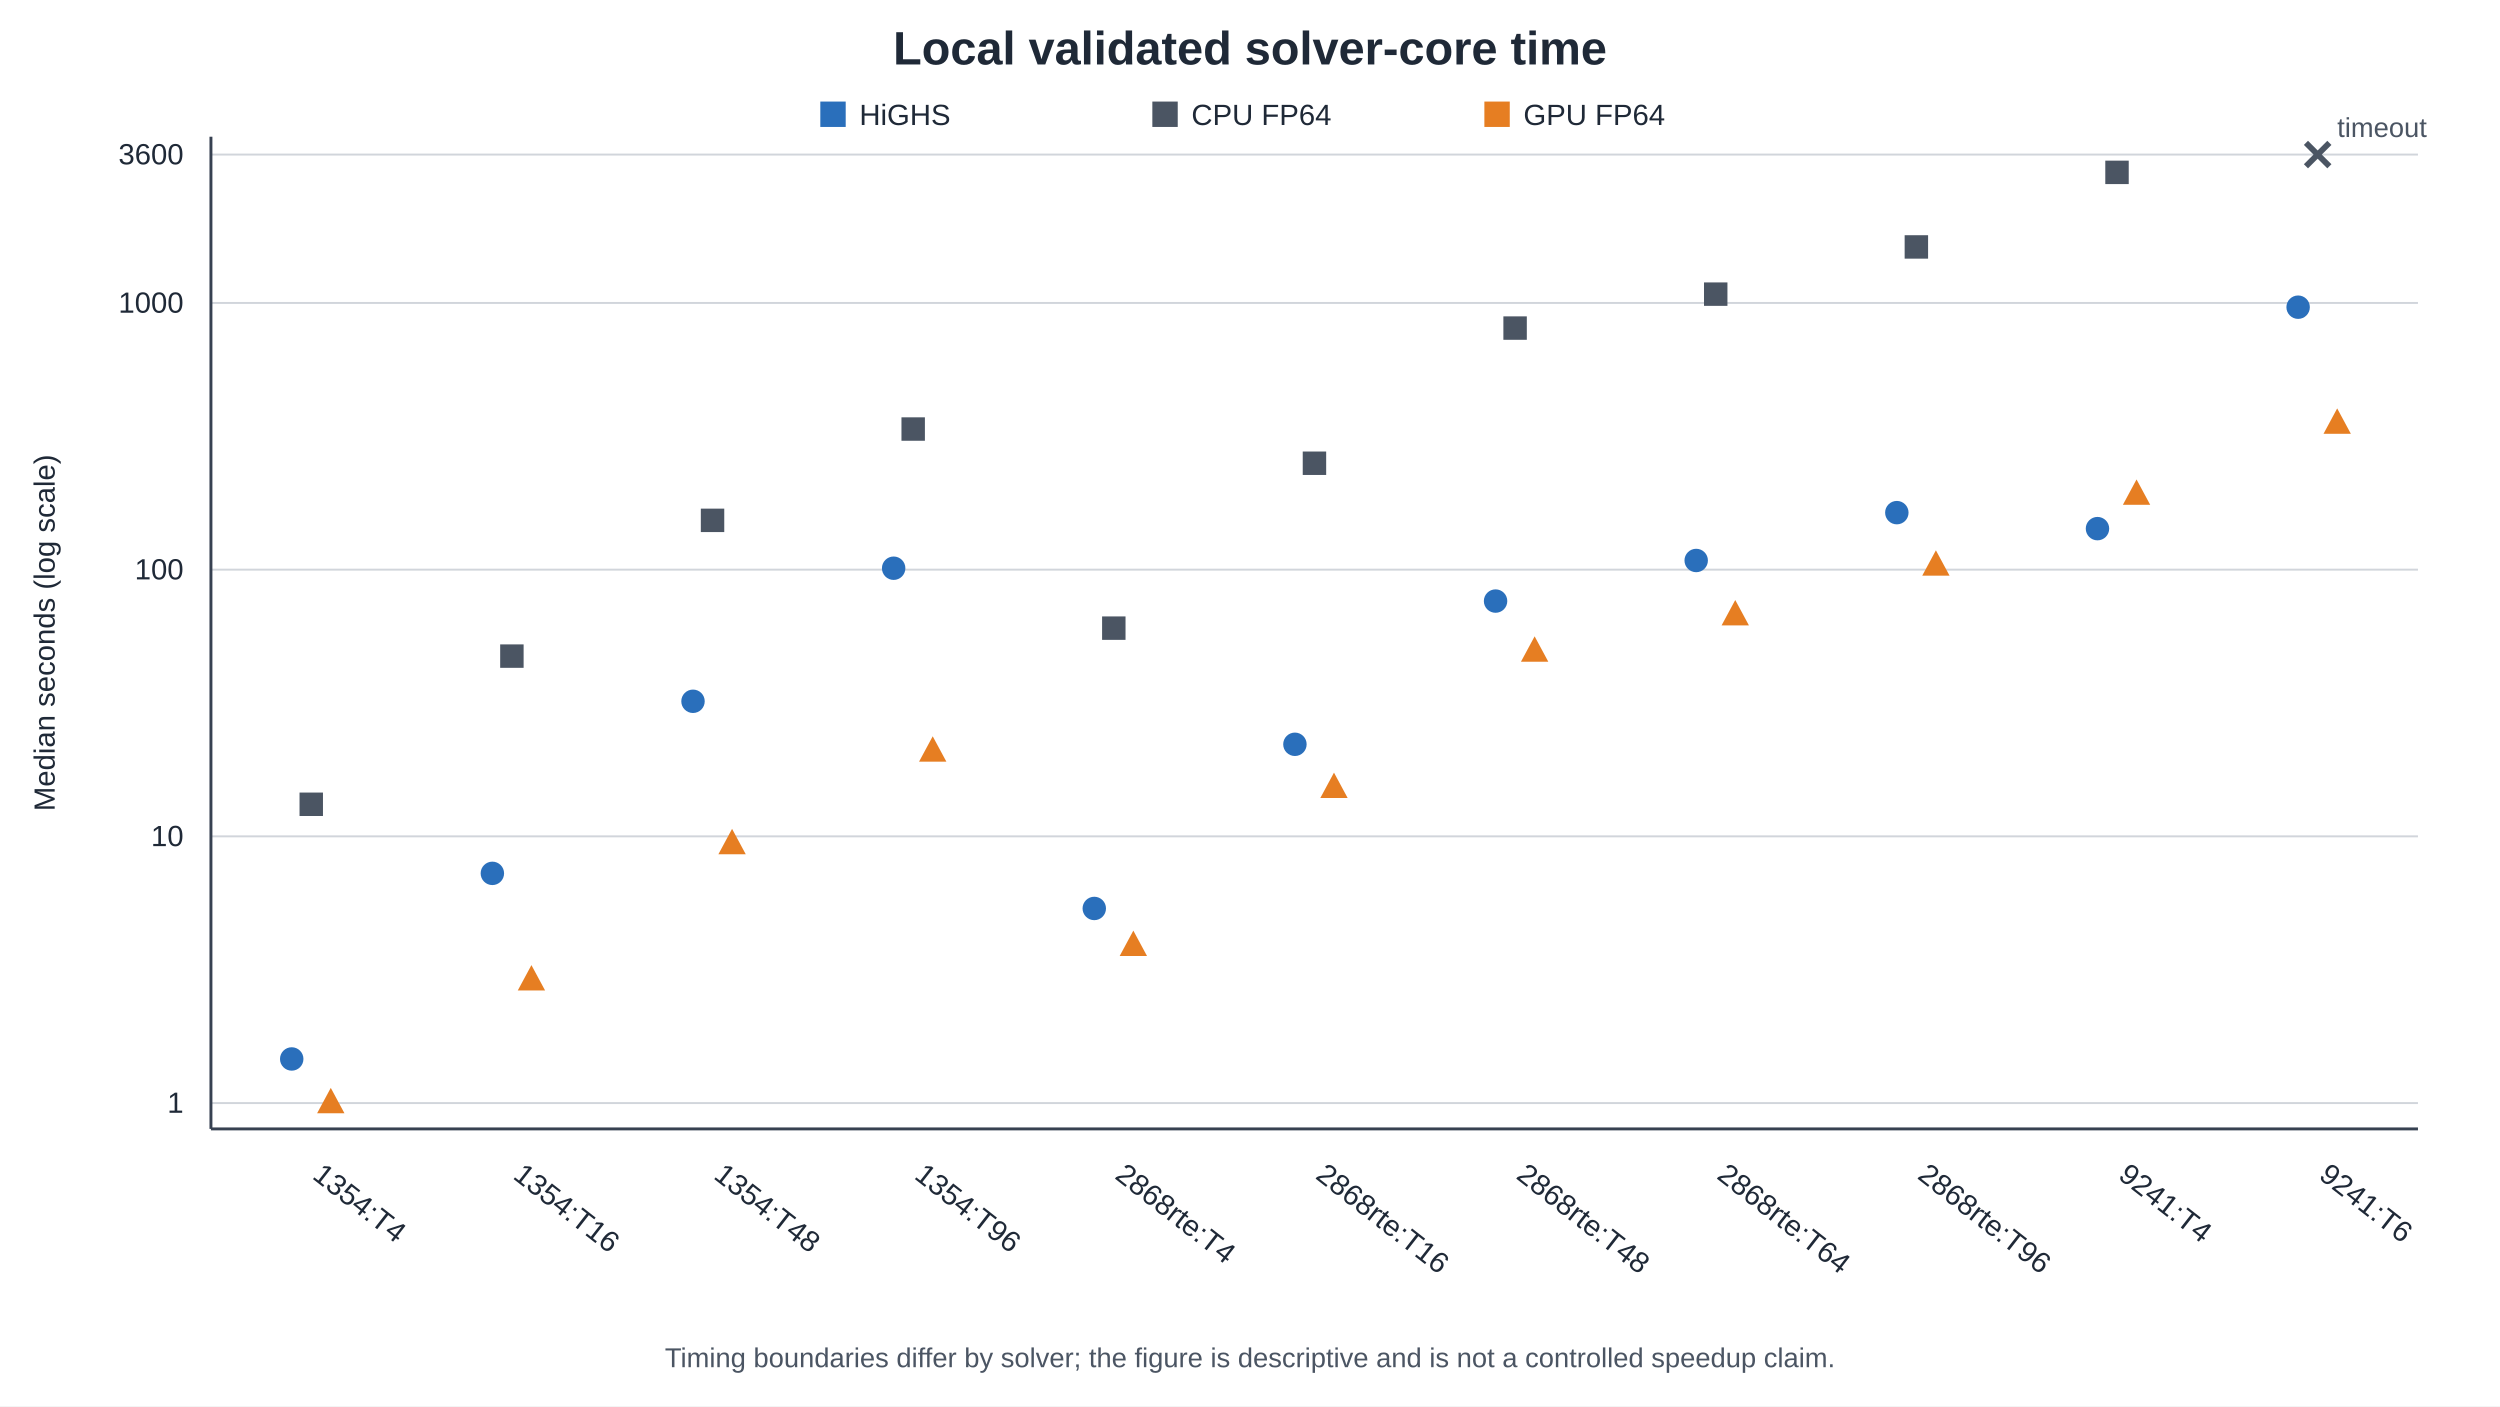
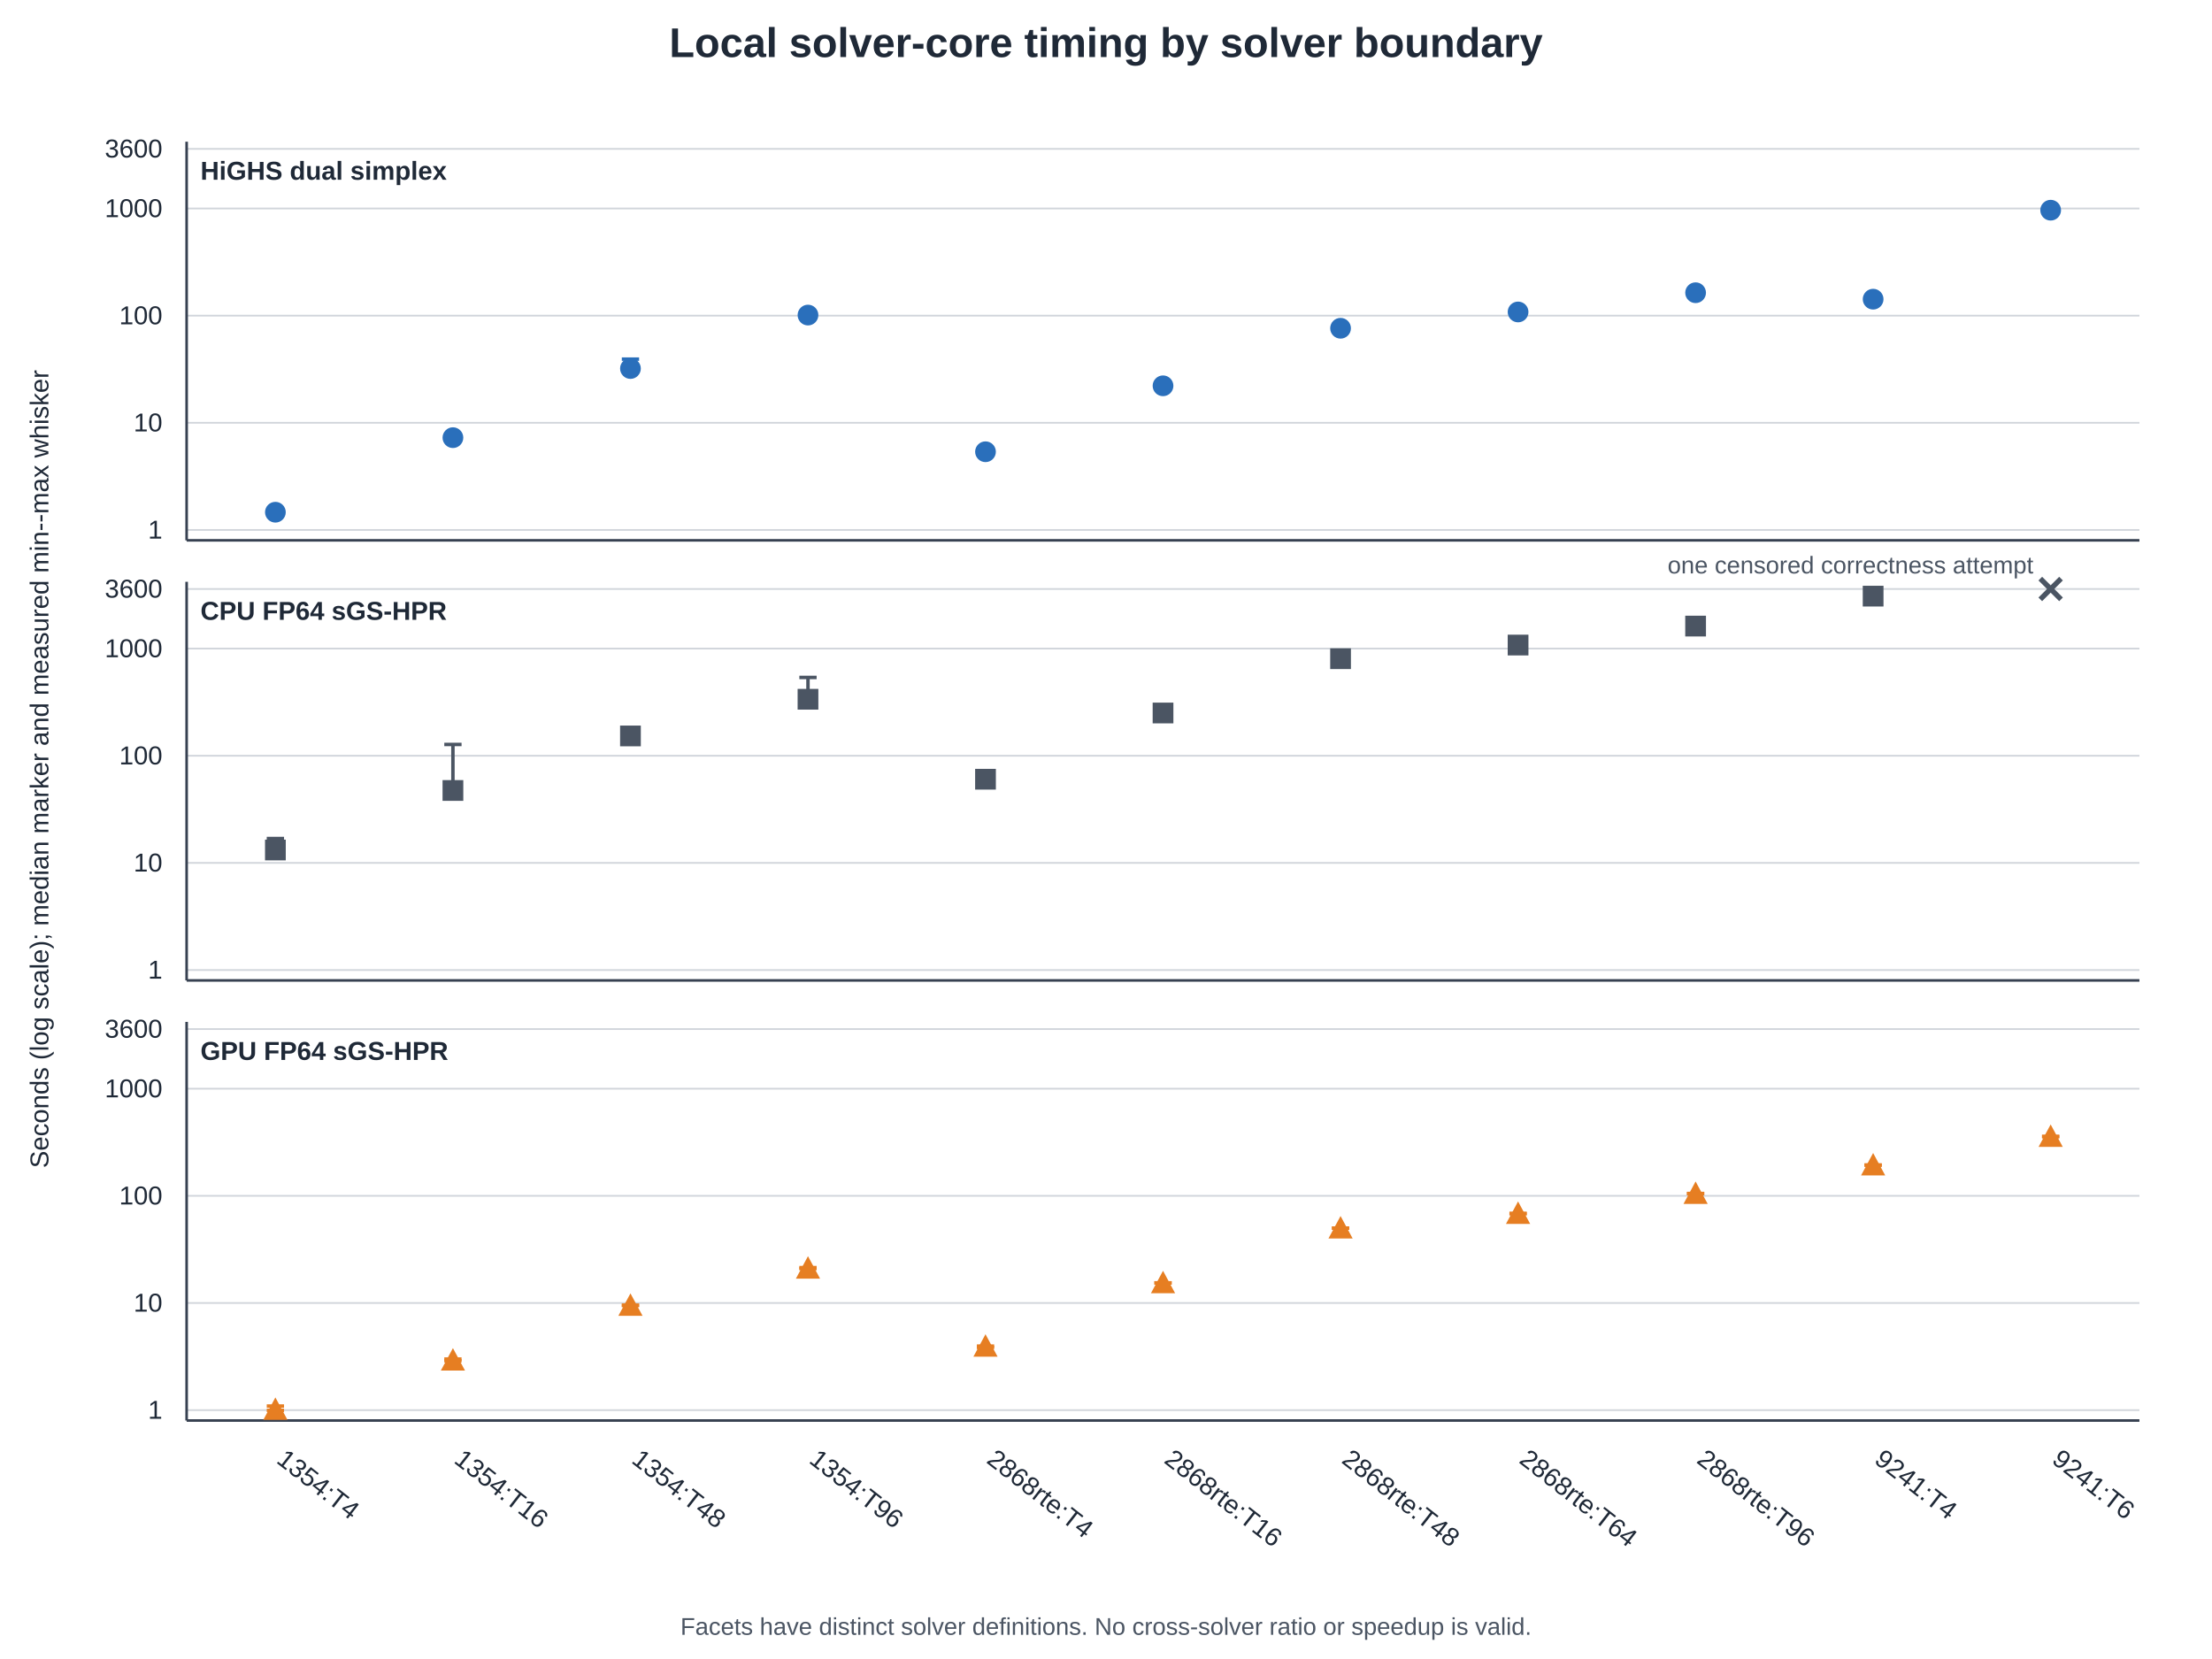
- <svg xmlns="http://www.w3.org/2000/svg" width="1280" height="720" viewBox="0 0 1280 720">
+ <svg xmlns="http://www.w3.org/2000/svg" width="1280" height="960" viewBox="0 0 1280 960">
  <rect width="100%" height="100%" fill="#FFFFFF" />
  <style>text{font-family:Arial,Helvetica,sans-serif;fill:#1F2937}.small{font-size:15px}.axis{stroke:#374151;stroke-width:1.5}.grid{stroke:#D1D5DB;stroke-width:1}.title{font-size:24px;font-weight:700}.note{font-size:14px;fill:#4B5563}</style>
-   <text x="640" y="33" text-anchor="middle" class="title">Local validated solver-core time</text>
-   <line x1="108" y1="564.77" x2="1238" y2="564.77" class="grid" />
-   <text x="94" y="569.77" text-anchor="end" class="small">1</text>
-   <line x1="108" y1="428.21" x2="1238" y2="428.21" class="grid" />
-   <text x="94" y="433.21" text-anchor="end" class="small">10</text>
-   <line x1="108" y1="291.66" x2="1238" y2="291.66" class="grid" />
-   <text x="94" y="296.66" text-anchor="end" class="small">100</text>
-   <line x1="108" y1="155.11" x2="1238" y2="155.11" class="grid" />
-   <text x="94" y="160.11" text-anchor="end" class="small">1000</text>
-   <line x1="108" y1="79.14" x2="1238" y2="79.14" class="grid" />
-   <text x="94" y="84.14" text-anchor="end" class="small">3600</text>
-   <line x1="108" y1="70" x2="108" y2="578" class="axis" />
-   <line x1="108" y1="578" x2="1238" y2="578" class="axis" />
-   <text x="28" y="324.0" transform="rotate(-90 28 324.0)" text-anchor="middle" class="small">Median seconds (log scale)</text>
-   <circle cx="149.36" cy="542.19" r="6" fill="#2A6FBB" />
-   <circle cx="252.09" cy="447.16" r="6" fill="#2A6FBB" />
-   <circle cx="354.82" cy="359.06" r="6" fill="#2A6FBB" />
-   <circle cx="457.55" cy="290.93" r="6" fill="#2A6FBB" />
-   <circle cx="560.27" cy="465.13" r="6" fill="#2A6FBB" />
-   <circle cx="663.00" cy="381.08" r="6" fill="#2A6FBB" />
-   <circle cx="765.73" cy="307.75" r="6" fill="#2A6FBB" />
-   <circle cx="868.45" cy="286.97" r="6" fill="#2A6FBB" />
-   <circle cx="971.18" cy="262.47" r="6" fill="#2A6FBB" />
-   <circle cx="1073.91" cy="270.66" r="6" fill="#2A6FBB" />
-   <circle cx="1176.64" cy="157.28" r="6" fill="#2A6FBB" />
-   <rect x="153.36" y="405.79" width="12" height="12" fill="#4B5563" />
-   <rect x="256.09" y="329.93" width="12" height="12" fill="#4B5563" />
-   <rect x="358.82" y="260.42" width="12" height="12" fill="#4B5563" />
-   <rect x="461.55" y="213.67" width="12" height="12" fill="#4B5563" />
-   <rect x="564.27" y="315.61" width="12" height="12" fill="#4B5563" />
-   <rect x="667.00" y="231.18" width="12" height="12" fill="#4B5563" />
-   <rect x="769.73" y="161.98" width="12" height="12" fill="#4B5563" />
-   <rect x="872.45" y="144.60" width="12" height="12" fill="#4B5563" />
-   <rect x="975.18" y="120.43" width="12" height="12" fill="#4B5563" />
-   <rect x="1077.91" y="82.25" width="12" height="12" fill="#4B5563" />
-   <path d="M1180.64,73.14 L1192.64,85.14 M1192.64,73.14 L1180.64,85.14" stroke="#4B5563" stroke-width="3" />
-   <text x="1196.64" y="70.14" class="note">timeout</text>
-   <path d="M169.36,556.99 L176.36,569.99 L162.36,569.99 Z" fill="#E67E22" />
-   <path d="M272.09,494.13 L279.09,507.13 L265.09,507.13 Z" fill="#E67E22" />
-   <path d="M374.82,424.37 L381.82,437.37 L367.82,437.37 Z" fill="#E67E22" />
-   <path d="M477.55,376.98 L484.55,389.98 L470.55,389.98 Z" fill="#E67E22" />
-   <path d="M580.27,476.47 L587.27,489.47 L573.27,489.47 Z" fill="#E67E22" />
-   <path d="M683.00,395.58 L690.00,408.58 L676.00,408.58 Z" fill="#E67E22" />
-   <path d="M785.73,325.80 L792.73,338.80 L778.73,338.80 Z" fill="#E67E22" />
-   <path d="M888.45,307.20 L895.45,320.20 L881.45,320.20 Z" fill="#E67E22" />
-   <path d="M991.18,281.75 L998.18,294.75 L984.18,294.75 Z" fill="#E67E22" />
-   <path d="M1093.91,245.47 L1100.91,258.47 L1086.91,258.47 Z" fill="#E67E22" />
-   <path d="M1196.64,209.10 L1203.64,222.10 L1189.64,222.10 Z" fill="#E67E22" />
-   <text x="159.36" y="603" transform="rotate(38 159.36 603)" text-anchor="start" class="small">1354:T4</text>
-   <text x="262.09" y="603" transform="rotate(38 262.09 603)" text-anchor="start" class="small">1354:T16</text>
-   <text x="364.82" y="603" transform="rotate(38 364.82 603)" text-anchor="start" class="small">1354:T48</text>
-   <text x="467.55" y="603" transform="rotate(38 467.55 603)" text-anchor="start" class="small">1354:T96</text>
-   <text x="570.27" y="603" transform="rotate(38 570.27 603)" text-anchor="start" class="small">2868rte:T4</text>
-   <text x="673.00" y="603" transform="rotate(38 673.00 603)" text-anchor="start" class="small">2868rte:T16</text>
-   <text x="775.73" y="603" transform="rotate(38 775.73 603)" text-anchor="start" class="small">2868rte:T48</text>
-   <text x="878.45" y="603" transform="rotate(38 878.45 603)" text-anchor="start" class="small">2868rte:T64</text>
-   <text x="981.18" y="603" transform="rotate(38 981.18 603)" text-anchor="start" class="small">2868rte:T96</text>
-   <text x="1083.91" y="603" transform="rotate(38 1083.91 603)" text-anchor="start" class="small">9241:T4</text>
-   <text x="1186.64" y="603" transform="rotate(38 1186.64 603)" text-anchor="start" class="small">9241:T6</text>
-   <rect x="420" y="52" width="13" height="13" fill="#2A6FBB" />
-   <text x="440" y="64" class="small">HiGHS</text>
-   <rect x="590" y="52" width="13" height="13" fill="#4B5563" />
-   <text x="610" y="64" class="small">CPU FP64</text>
-   <rect x="760" y="52" width="13" height="13" fill="#E67E22" />
-   <text x="780" y="64" class="small">GPU FP64</text>
-   <text x="640" y="700" text-anchor="middle" class="note">Timing boundaries differ by solver; the figure is descriptive and is not a controlled speedup claim.</text>
+   <text x="640" y="33" text-anchor="middle" class="title">Local solver-core timing by solver boundary</text>
+   <text x="116" y="104.00" class="small" font-weight="700">HiGHS dual simplex</text>
+   <line x1="108" y1="306.66" x2="1238" y2="306.66" class="grid" />
+   <text x="94" y="311.66" text-anchor="end" class="small">1</text>
+   <line x1="108" y1="244.65" x2="1238" y2="244.65" class="grid" />
+   <text x="94" y="249.65" text-anchor="end" class="small">10</text>
+   <line x1="108" y1="182.65" x2="1238" y2="182.65" class="grid" />
+   <text x="94" y="187.65" text-anchor="end" class="small">100</text>
+   <line x1="108" y1="120.64" x2="1238" y2="120.64" class="grid" />
+   <text x="94" y="125.64" text-anchor="end" class="small">1000</text>
+   <line x1="108" y1="86.15" x2="1238" y2="86.15" class="grid" />
+   <text x="94" y="91.15" text-anchor="end" class="small">3600</text>
+   <line x1="108" y1="82.00" x2="108" y2="312.67" class="axis" />
+   <line x1="108" y1="312.67" x2="1238" y2="312.67" class="axis" />
+   <line x1="159.36" y1="296.10" x2="159.36" y2="296.59" stroke="#2A6FBB" stroke-width="2" />
+   <line x1="154.36" y1="296.59" x2="164.36" y2="296.59" stroke="#2A6FBB" stroke-width="2" />
+   <line x1="154.36" y1="296.10" x2="164.36" y2="296.10" stroke="#2A6FBB" stroke-width="2" />
+   <circle cx="159.36" cy="296.40" r="6" fill="#2A6FBB" />
+   <line x1="262.09" y1="253.19" x2="262.09" y2="253.28" stroke="#2A6FBB" stroke-width="2" />
+   <line x1="257.09" y1="253.28" x2="267.09" y2="253.28" stroke="#2A6FBB" stroke-width="2" />
+   <line x1="257.09" y1="253.19" x2="267.09" y2="253.19" stroke="#2A6FBB" stroke-width="2" />
+   <circle cx="262.09" cy="253.26" r="6" fill="#2A6FBB" />
+   <line x1="364.82" y1="207.81" x2="364.82" y2="213.97" stroke="#2A6FBB" stroke-width="2" />
+   <line x1="359.82" y1="213.97" x2="369.82" y2="213.97" stroke="#2A6FBB" stroke-width="2" />
+   <line x1="359.82" y1="207.81" x2="369.82" y2="207.81" stroke="#2A6FBB" stroke-width="2" />
+   <circle cx="364.82" cy="213.25" r="6" fill="#2A6FBB" />
+   <line x1="467.55" y1="182.22" x2="467.55" y2="182.40" stroke="#2A6FBB" stroke-width="2" />
+   <line x1="462.55" y1="182.40" x2="472.55" y2="182.40" stroke="#2A6FBB" stroke-width="2" />
+   <line x1="462.55" y1="182.22" x2="472.55" y2="182.22" stroke="#2A6FBB" stroke-width="2" />
+   <circle cx="467.55" cy="182.32" r="6" fill="#2A6FBB" />
+   <line x1="570.27" y1="261.37" x2="570.27" y2="261.55" stroke="#2A6FBB" stroke-width="2" />
+   <line x1="565.27" y1="261.55" x2="575.27" y2="261.55" stroke="#2A6FBB" stroke-width="2" />
+   <line x1="565.27" y1="261.37" x2="575.27" y2="261.37" stroke="#2A6FBB" stroke-width="2" />
+   <circle cx="570.27" cy="261.41" r="6" fill="#2A6FBB" />
+   <line x1="673.00" y1="222.91" x2="673.00" y2="223.32" stroke="#2A6FBB" stroke-width="2" />
+   <line x1="668.00" y1="223.32" x2="678.00" y2="223.32" stroke="#2A6FBB" stroke-width="2" />
+   <line x1="668.00" y1="222.91" x2="678.00" y2="222.91" stroke="#2A6FBB" stroke-width="2" />
+   <circle cx="673.00" cy="223.25" r="6" fill="#2A6FBB" />
+   <line x1="775.73" y1="189.36" x2="775.73" y2="191.91" stroke="#2A6FBB" stroke-width="2" />
+   <line x1="770.73" y1="191.91" x2="780.73" y2="191.91" stroke="#2A6FBB" stroke-width="2" />
+   <line x1="770.73" y1="189.36" x2="780.73" y2="189.36" stroke="#2A6FBB" stroke-width="2" />
+   <circle cx="775.73" cy="189.95" r="6" fill="#2A6FBB" />
+   <line x1="878.45" y1="180.46" x2="878.45" y2="180.74" stroke="#2A6FBB" stroke-width="2" />
+   <line x1="873.45" y1="180.74" x2="883.45" y2="180.74" stroke="#2A6FBB" stroke-width="2" />
+   <line x1="873.45" y1="180.46" x2="883.45" y2="180.46" stroke="#2A6FBB" stroke-width="2" />
+   <circle cx="878.45" cy="180.52" r="6" fill="#2A6FBB" />
+   <line x1="981.18" y1="169.19" x2="981.18" y2="170.27" stroke="#2A6FBB" stroke-width="2" />
+   <line x1="976.18" y1="170.27" x2="986.18" y2="170.27" stroke="#2A6FBB" stroke-width="2" />
+   <line x1="976.18" y1="169.19" x2="986.18" y2="169.19" stroke="#2A6FBB" stroke-width="2" />
+   <circle cx="981.18" cy="169.39" r="6" fill="#2A6FBB" />
+   <line x1="1083.91" y1="173.05" x2="1083.91" y2="173.22" stroke="#2A6FBB" stroke-width="2" />
+   <line x1="1078.91" y1="173.22" x2="1088.91" y2="173.22" stroke="#2A6FBB" stroke-width="2" />
+   <line x1="1078.91" y1="173.05" x2="1088.91" y2="173.05" stroke="#2A6FBB" stroke-width="2" />
+   <circle cx="1083.91" cy="173.12" r="6" fill="#2A6FBB" />
+   <line x1="1186.64" y1="121.57" x2="1186.64" y2="121.73" stroke="#2A6FBB" stroke-width="2" />
+   <line x1="1181.64" y1="121.73" x2="1191.64" y2="121.73" stroke="#2A6FBB" stroke-width="2" />
+   <line x1="1181.64" y1="121.57" x2="1191.64" y2="121.57" stroke="#2A6FBB" stroke-width="2" />
+   <circle cx="1186.64" cy="121.63" r="6" fill="#2A6FBB" />
+   <text x="116" y="358.67" class="small" font-weight="700">CPU FP64 sGS-HPR</text>
+   <line x1="108" y1="561.32" x2="1238" y2="561.32" class="grid" />
+   <text x="94" y="566.32" text-anchor="end" class="small">1</text>
+   <line x1="108" y1="499.32" x2="1238" y2="499.32" class="grid" />
+   <text x="94" y="504.32" text-anchor="end" class="small">10</text>
+   <line x1="108" y1="437.32" x2="1238" y2="437.32" class="grid" />
+   <text x="94" y="442.32" text-anchor="end" class="small">100</text>
+   <line x1="108" y1="375.31" x2="1238" y2="375.31" class="grid" />
+   <text x="94" y="380.31" text-anchor="end" class="small">1000</text>
+   <line x1="108" y1="340.82" x2="1238" y2="340.82" class="grid" />
+   <text x="94" y="345.82" text-anchor="end" class="small">3600</text>
+   <line x1="108" y1="336.67" x2="108" y2="567.33" class="axis" />
+   <line x1="108" y1="567.33" x2="1238" y2="567.33" class="axis" />
+   <line x1="159.36" y1="485.22" x2="159.36" y2="494.78" stroke="#4B5563" stroke-width="2" />
+   <line x1="154.36" y1="494.78" x2="164.36" y2="494.78" stroke="#4B5563" stroke-width="2" />
+   <line x1="154.36" y1="485.22" x2="164.36" y2="485.22" stroke="#4B5563" stroke-width="2" />
+   <rect x="153.36" y="485.86" width="12" height="12" fill="#4B5563" />
+   <line x1="262.09" y1="430.79" x2="262.09" y2="457.86" stroke="#4B5563" stroke-width="2" />
+   <line x1="257.09" y1="457.86" x2="267.09" y2="457.86" stroke="#4B5563" stroke-width="2" />
+   <line x1="257.09" y1="430.79" x2="267.09" y2="430.79" stroke="#4B5563" stroke-width="2" />
+   <rect x="256.09" y="451.42" width="12" height="12" fill="#4B5563" />
+   <line x1="364.82" y1="425.51" x2="364.82" y2="425.93" stroke="#4B5563" stroke-width="2" />
+   <line x1="359.82" y1="425.93" x2="369.82" y2="425.93" stroke="#4B5563" stroke-width="2" />
+   <line x1="359.82" y1="425.51" x2="369.82" y2="425.51" stroke="#4B5563" stroke-width="2" />
+   <rect x="358.82" y="419.86" width="12" height="12" fill="#4B5563" />
+   <line x1="467.55" y1="392.01" x2="467.55" y2="405.13" stroke="#4B5563" stroke-width="2" />
+   <line x1="462.55" y1="405.13" x2="472.55" y2="405.13" stroke="#4B5563" stroke-width="2" />
+   <line x1="462.55" y1="392.01" x2="472.55" y2="392.01" stroke="#4B5563" stroke-width="2" />
+   <rect x="461.55" y="398.63" width="12" height="12" fill="#4B5563" />
+   <line x1="570.27" y1="450.71" x2="570.27" y2="451.06" stroke="#4B5563" stroke-width="2" />
+   <line x1="565.27" y1="451.06" x2="575.27" y2="451.06" stroke="#4B5563" stroke-width="2" />
+   <line x1="565.27" y1="450.71" x2="575.27" y2="450.71" stroke="#4B5563" stroke-width="2" />
+   <rect x="564.27" y="444.91" width="12" height="12" fill="#4B5563" />
+   <line x1="673.00" y1="412.09" x2="673.00" y2="412.72" stroke="#4B5563" stroke-width="2" />
+   <line x1="668.00" y1="412.72" x2="678.00" y2="412.72" stroke="#4B5563" stroke-width="2" />
+   <line x1="668.00" y1="412.09" x2="678.00" y2="412.09" stroke="#4B5563" stroke-width="2" />
+   <rect x="667.00" y="406.58" width="12" height="12" fill="#4B5563" />
+   <line x1="775.73" y1="381.04" x2="775.73" y2="381.27" stroke="#4B5563" stroke-width="2" />
+   <line x1="770.73" y1="381.27" x2="780.73" y2="381.27" stroke="#4B5563" stroke-width="2" />
+   <line x1="770.73" y1="381.04" x2="780.73" y2="381.04" stroke="#4B5563" stroke-width="2" />
+   <rect x="769.73" y="375.16" width="12" height="12" fill="#4B5563" />
+   <line x1="878.45" y1="371.88" x2="878.45" y2="373.31" stroke="#4B5563" stroke-width="2" />
+   <line x1="873.45" y1="373.31" x2="883.45" y2="373.31" stroke="#4B5563" stroke-width="2" />
+   <line x1="873.45" y1="371.88" x2="883.45" y2="371.88" stroke="#4B5563" stroke-width="2" />
+   <rect x="872.45" y="367.27" width="12" height="12" fill="#4B5563" />
+   <line x1="981.18" y1="362.08" x2="981.18" y2="362.75" stroke="#4B5563" stroke-width="2" />
+   <line x1="976.18" y1="362.75" x2="986.18" y2="362.75" stroke="#4B5563" stroke-width="2" />
+   <line x1="976.18" y1="362.08" x2="986.18" y2="362.08" stroke="#4B5563" stroke-width="2" />
+   <rect x="975.18" y="356.29" width="12" height="12" fill="#4B5563" />
+   <line x1="1083.91" y1="344.87" x2="1083.91" y2="345.11" stroke="#4B5563" stroke-width="2" />
+   <line x1="1078.91" y1="345.11" x2="1088.91" y2="345.11" stroke="#4B5563" stroke-width="2" />
+   <line x1="1078.91" y1="344.87" x2="1088.91" y2="344.87" stroke="#4B5563" stroke-width="2" />
+   <rect x="1077.91" y="338.96" width="12" height="12" fill="#4B5563" />
+   <path d="M1180.64,334.82 L1192.64,346.82 M1192.64,334.82 L1180.64,346.82" stroke="#4B5563" stroke-width="3" />
+   <text x="1176.64" y="331.82" text-anchor="end" class="note">one censored correctness attempt</text>
+   <text x="116" y="613.33" class="small" font-weight="700">GPU FP64 sGS-HPR</text>
+   <line x1="108" y1="815.99" x2="1238" y2="815.99" class="grid" />
+   <text x="94" y="820.99" text-anchor="end" class="small">1</text>
+   <line x1="108" y1="753.99" x2="1238" y2="753.99" class="grid" />
+   <text x="94" y="758.99" text-anchor="end" class="small">10</text>
+   <line x1="108" y1="691.98" x2="1238" y2="691.98" class="grid" />
+   <text x="94" y="696.98" text-anchor="end" class="small">100</text>
+   <line x1="108" y1="629.98" x2="1238" y2="629.98" class="grid" />
+   <text x="94" y="634.98" text-anchor="end" class="small">1000</text>
+   <line x1="108" y1="595.48" x2="1238" y2="595.48" class="grid" />
+   <text x="94" y="600.48" text-anchor="end" class="small">3600</text>
+   <line x1="108" y1="591.33" x2="108" y2="822.00" class="axis" />
+   <line x1="108" y1="822.00" x2="1238" y2="822.00" class="axis" />
+   <line x1="159.36" y1="813.63" x2="159.36" y2="816.12" stroke="#E67E22" stroke-width="2" />
+   <line x1="154.36" y1="816.12" x2="164.36" y2="816.12" stroke="#E67E22" stroke-width="2" />
+   <line x1="154.36" y1="813.63" x2="164.36" y2="813.63" stroke="#E67E22" stroke-width="2" />
+   <path d="M159.36,808.64 L166.36,821.64 L152.36,821.64 Z" fill="#E67E22" />
+   <line x1="262.09" y1="786.44" x2="262.09" y2="787.46" stroke="#E67E22" stroke-width="2" />
+   <line x1="257.09" y1="787.46" x2="267.09" y2="787.46" stroke="#E67E22" stroke-width="2" />
+   <line x1="257.09" y1="786.44" x2="267.09" y2="786.44" stroke="#E67E22" stroke-width="2" />
+   <path d="M262.09,780.10 L269.09,793.10 L255.09,793.10 Z" fill="#E67E22" />
+   <line x1="364.82" y1="755.28" x2="364.82" y2="755.44" stroke="#E67E22" stroke-width="2" />
+   <line x1="359.82" y1="755.44" x2="369.82" y2="755.44" stroke="#E67E22" stroke-width="2" />
+   <line x1="359.82" y1="755.28" x2="369.82" y2="755.28" stroke="#E67E22" stroke-width="2" />
+   <path d="M364.82,748.42 L371.82,761.42 L357.82,761.42 Z" fill="#E67E22" />
+   <line x1="467.55" y1="733.52" x2="467.55" y2="734.08" stroke="#E67E22" stroke-width="2" />
+   <line x1="462.55" y1="734.08" x2="472.55" y2="734.08" stroke="#E67E22" stroke-width="2" />
+   <line x1="462.55" y1="733.52" x2="472.55" y2="733.52" stroke="#E67E22" stroke-width="2" />
+   <path d="M467.55,726.90 L474.55,739.90 L460.55,739.90 Z" fill="#E67E22" />
+   <line x1="570.27" y1="778.94" x2="570.27" y2="779.72" stroke="#E67E22" stroke-width="2" />
+   <line x1="565.27" y1="779.72" x2="575.27" y2="779.72" stroke="#E67E22" stroke-width="2" />
+   <line x1="565.27" y1="778.94" x2="575.27" y2="778.94" stroke="#E67E22" stroke-width="2" />
+   <path d="M570.27,772.07 L577.27,785.07 L563.27,785.07 Z" fill="#E67E22" />
+   <line x1="673.00" y1="742.34" x2="673.00" y2="742.37" stroke="#E67E22" stroke-width="2" />
+   <line x1="668.00" y1="742.37" x2="678.00" y2="742.37" stroke="#E67E22" stroke-width="2" />
+   <line x1="668.00" y1="742.34" x2="678.00" y2="742.34" stroke="#E67E22" stroke-width="2" />
+   <path d="M673.00,735.35 L680.00,748.35 L666.00,748.35 Z" fill="#E67E22" />
+   <line x1="775.73" y1="710.65" x2="775.73" y2="710.69" stroke="#E67E22" stroke-width="2" />
+   <line x1="770.73" y1="710.69" x2="780.73" y2="710.69" stroke="#E67E22" stroke-width="2" />
+   <line x1="770.73" y1="710.65" x2="780.73" y2="710.65" stroke="#E67E22" stroke-width="2" />
+   <path d="M775.73,703.66 L782.73,716.66 L768.73,716.66 Z" fill="#E67E22" />
+   <line x1="878.45" y1="702.21" x2="878.45" y2="702.25" stroke="#E67E22" stroke-width="2" />
+   <line x1="873.45" y1="702.25" x2="883.45" y2="702.25" stroke="#E67E22" stroke-width="2" />
+   <line x1="873.45" y1="702.21" x2="883.45" y2="702.21" stroke="#E67E22" stroke-width="2" />
+   <path d="M878.45,695.22 L885.45,708.22 L871.45,708.22 Z" fill="#E67E22" />
+   <line x1="981.18" y1="690.62" x2="981.18" y2="690.67" stroke="#E67E22" stroke-width="2" />
+   <line x1="976.18" y1="690.67" x2="986.18" y2="690.67" stroke="#E67E22" stroke-width="2" />
+   <line x1="976.18" y1="690.62" x2="986.18" y2="690.62" stroke="#E67E22" stroke-width="2" />
+   <path d="M981.18,683.66 L988.18,696.66 L974.18,696.66 Z" fill="#E67E22" />
+   <line x1="1083.91" y1="674.17" x2="1083.91" y2="674.19" stroke="#E67E22" stroke-width="2" />
+   <line x1="1078.91" y1="674.19" x2="1088.91" y2="674.19" stroke="#E67E22" stroke-width="2" />
+   <line x1="1078.91" y1="674.17" x2="1088.91" y2="674.17" stroke="#E67E22" stroke-width="2" />
+   <path d="M1083.91,667.19 L1090.91,680.19 L1076.91,680.19 Z" fill="#E67E22" />
+   <line x1="1186.64" y1="657.66" x2="1186.64" y2="657.68" stroke="#E67E22" stroke-width="2" />
+   <line x1="1181.64" y1="657.68" x2="1191.64" y2="657.68" stroke="#E67E22" stroke-width="2" />
+   <line x1="1181.64" y1="657.66" x2="1191.64" y2="657.66" stroke="#E67E22" stroke-width="2" />
+   <path d="M1186.64,650.67 L1193.64,663.67 L1179.64,663.67 Z" fill="#E67E22" />
+   <text x="159.36" y="846.00" transform="rotate(38 159.36 846.00)" text-anchor="start" class="small">1354:T4</text>
+   <text x="262.09" y="846.00" transform="rotate(38 262.09 846.00)" text-anchor="start" class="small">1354:T16</text>
+   <text x="364.82" y="846.00" transform="rotate(38 364.82 846.00)" text-anchor="start" class="small">1354:T48</text>
+   <text x="467.55" y="846.00" transform="rotate(38 467.55 846.00)" text-anchor="start" class="small">1354:T96</text>
+   <text x="570.27" y="846.00" transform="rotate(38 570.27 846.00)" text-anchor="start" class="small">2868rte:T4</text>
+   <text x="673.00" y="846.00" transform="rotate(38 673.00 846.00)" text-anchor="start" class="small">2868rte:T16</text>
+   <text x="775.73" y="846.00" transform="rotate(38 775.73 846.00)" text-anchor="start" class="small">2868rte:T48</text>
+   <text x="878.45" y="846.00" transform="rotate(38 878.45 846.00)" text-anchor="start" class="small">2868rte:T64</text>
+   <text x="981.18" y="846.00" transform="rotate(38 981.18 846.00)" text-anchor="start" class="small">2868rte:T96</text>
+   <text x="1083.91" y="846.00" transform="rotate(38 1083.91 846.00)" text-anchor="start" class="small">9241:T4</text>
+   <text x="1186.64" y="846.00" transform="rotate(38 1186.64 846.00)" text-anchor="start" class="small">9241:T6</text>
+   <text x="28" y="445" transform="rotate(-90 28 445)" text-anchor="middle" class="small">Seconds (log scale); median marker and measured min--max whisker</text>
+   <text x="640" y="946" text-anchor="middle" class="note">Facets have distinct solver definitions. No cross-solver ratio or speedup is valid.</text>
</svg>
